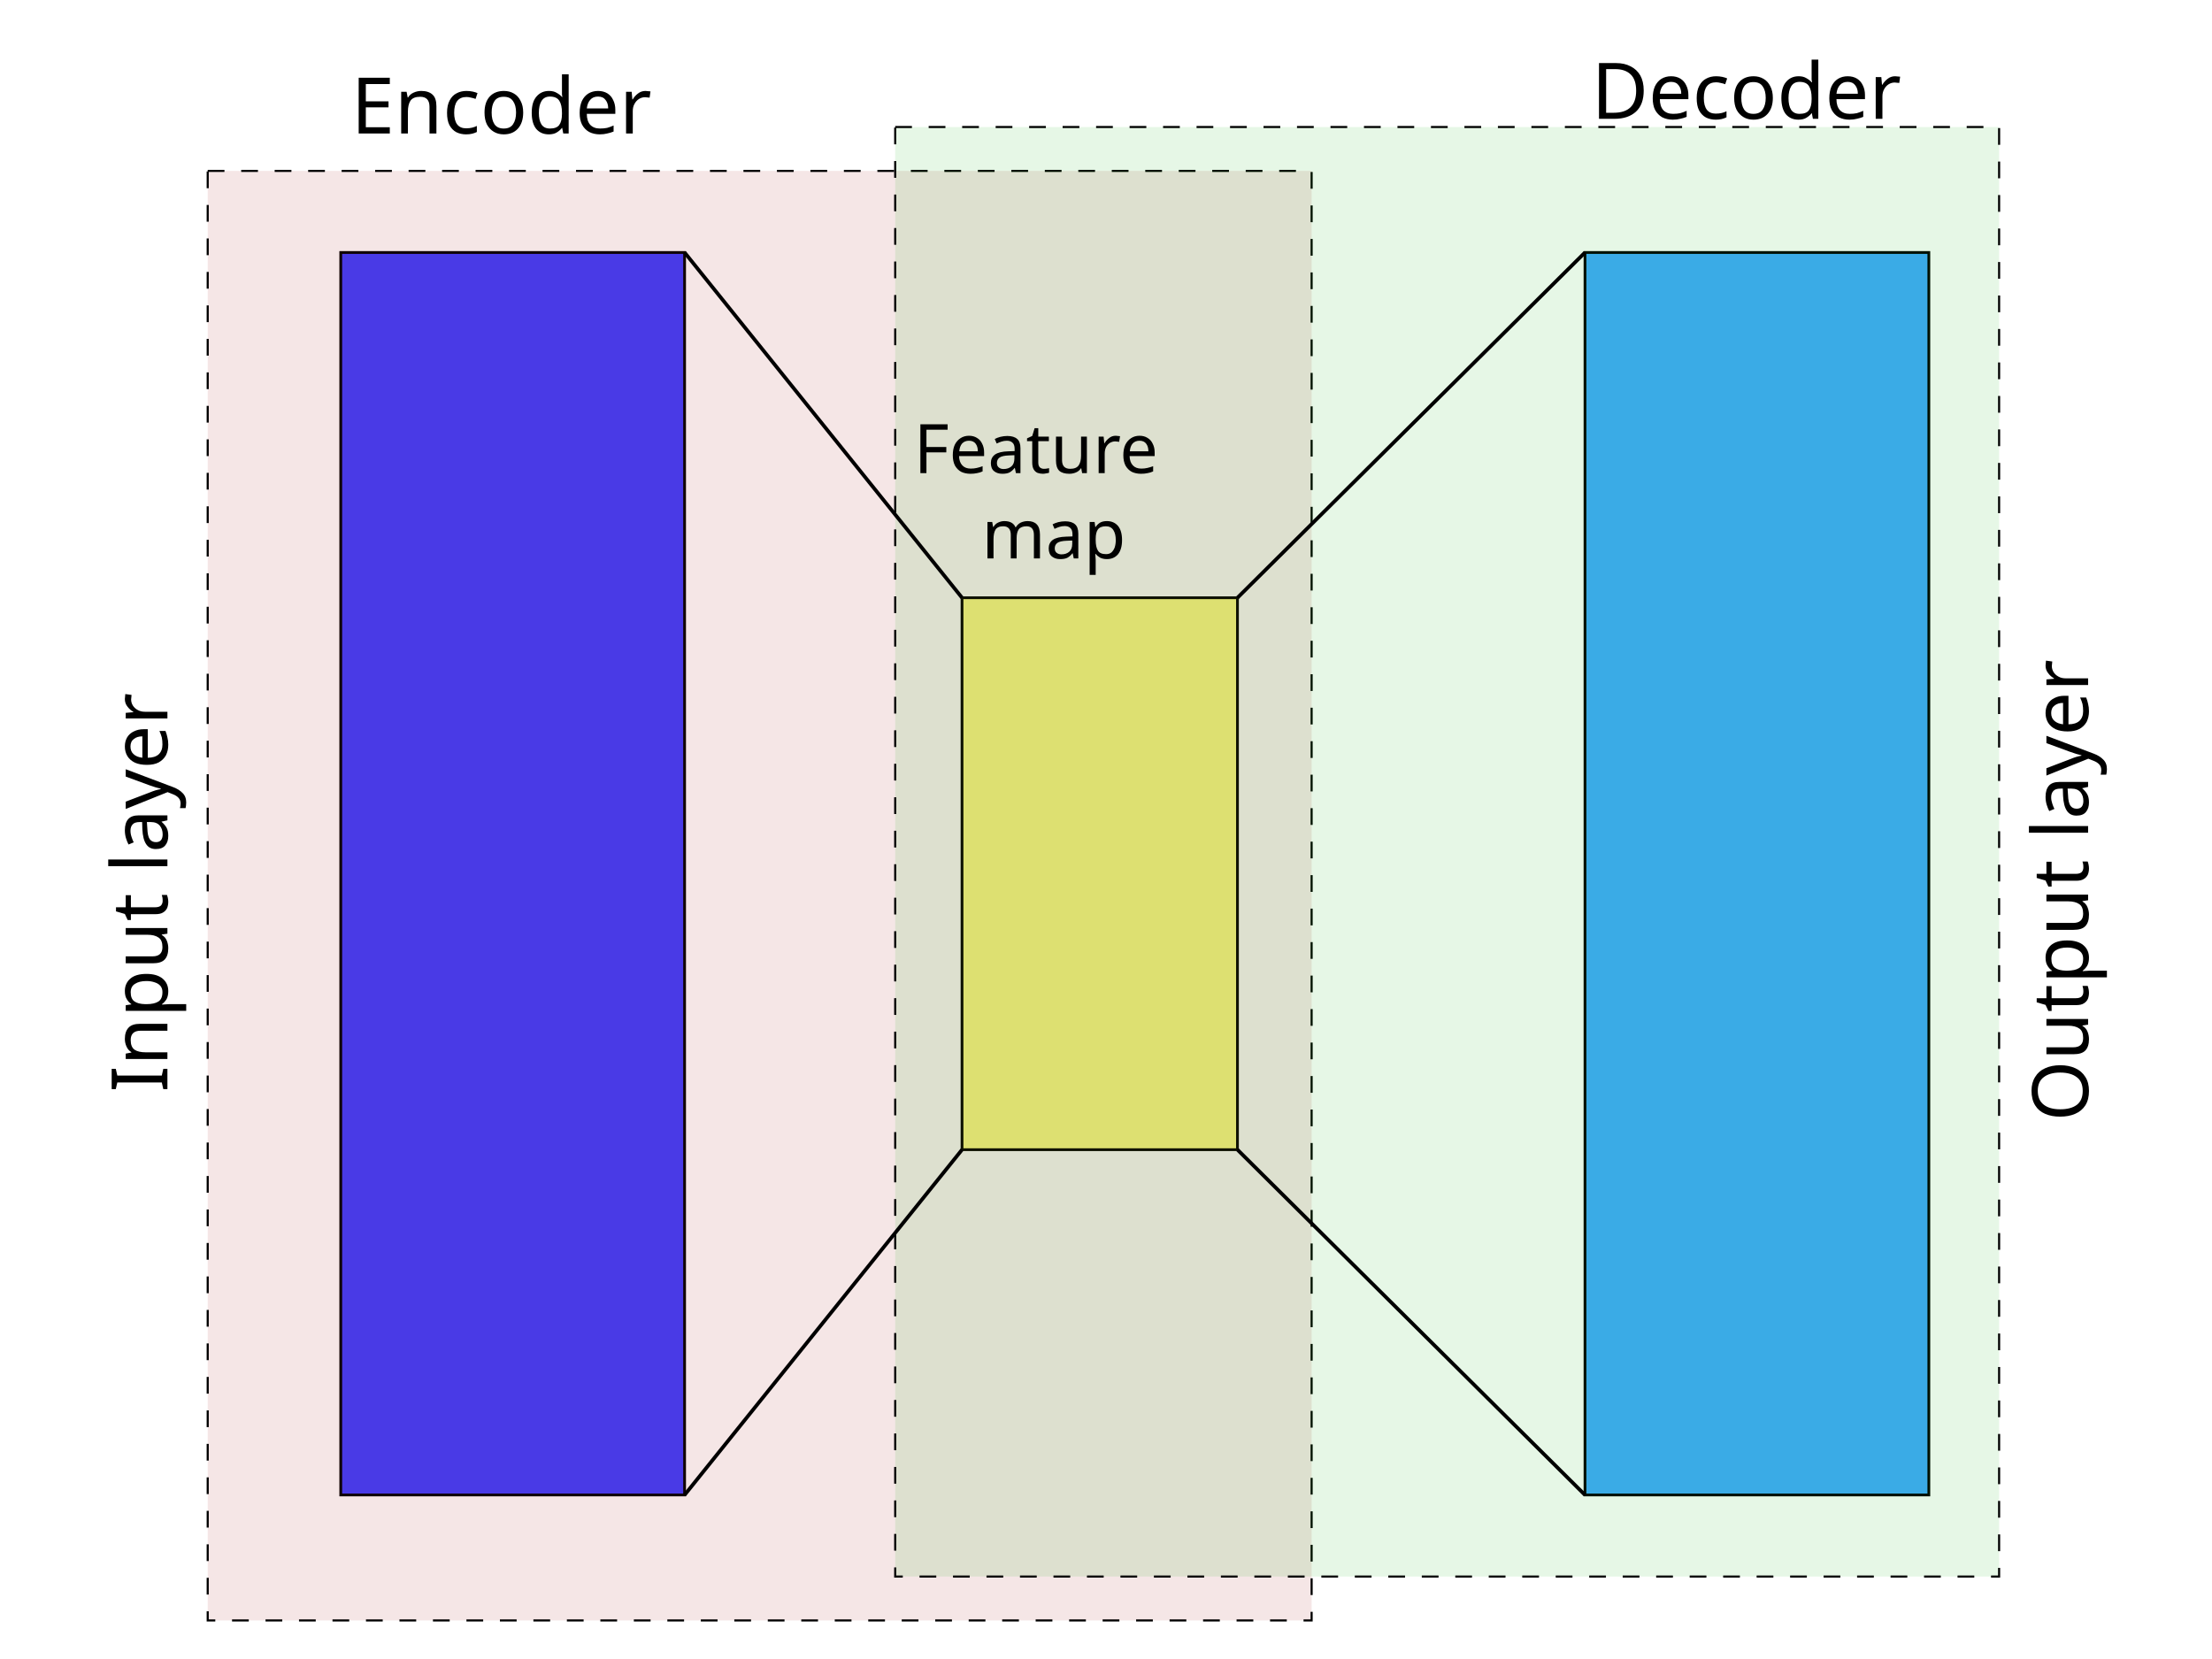
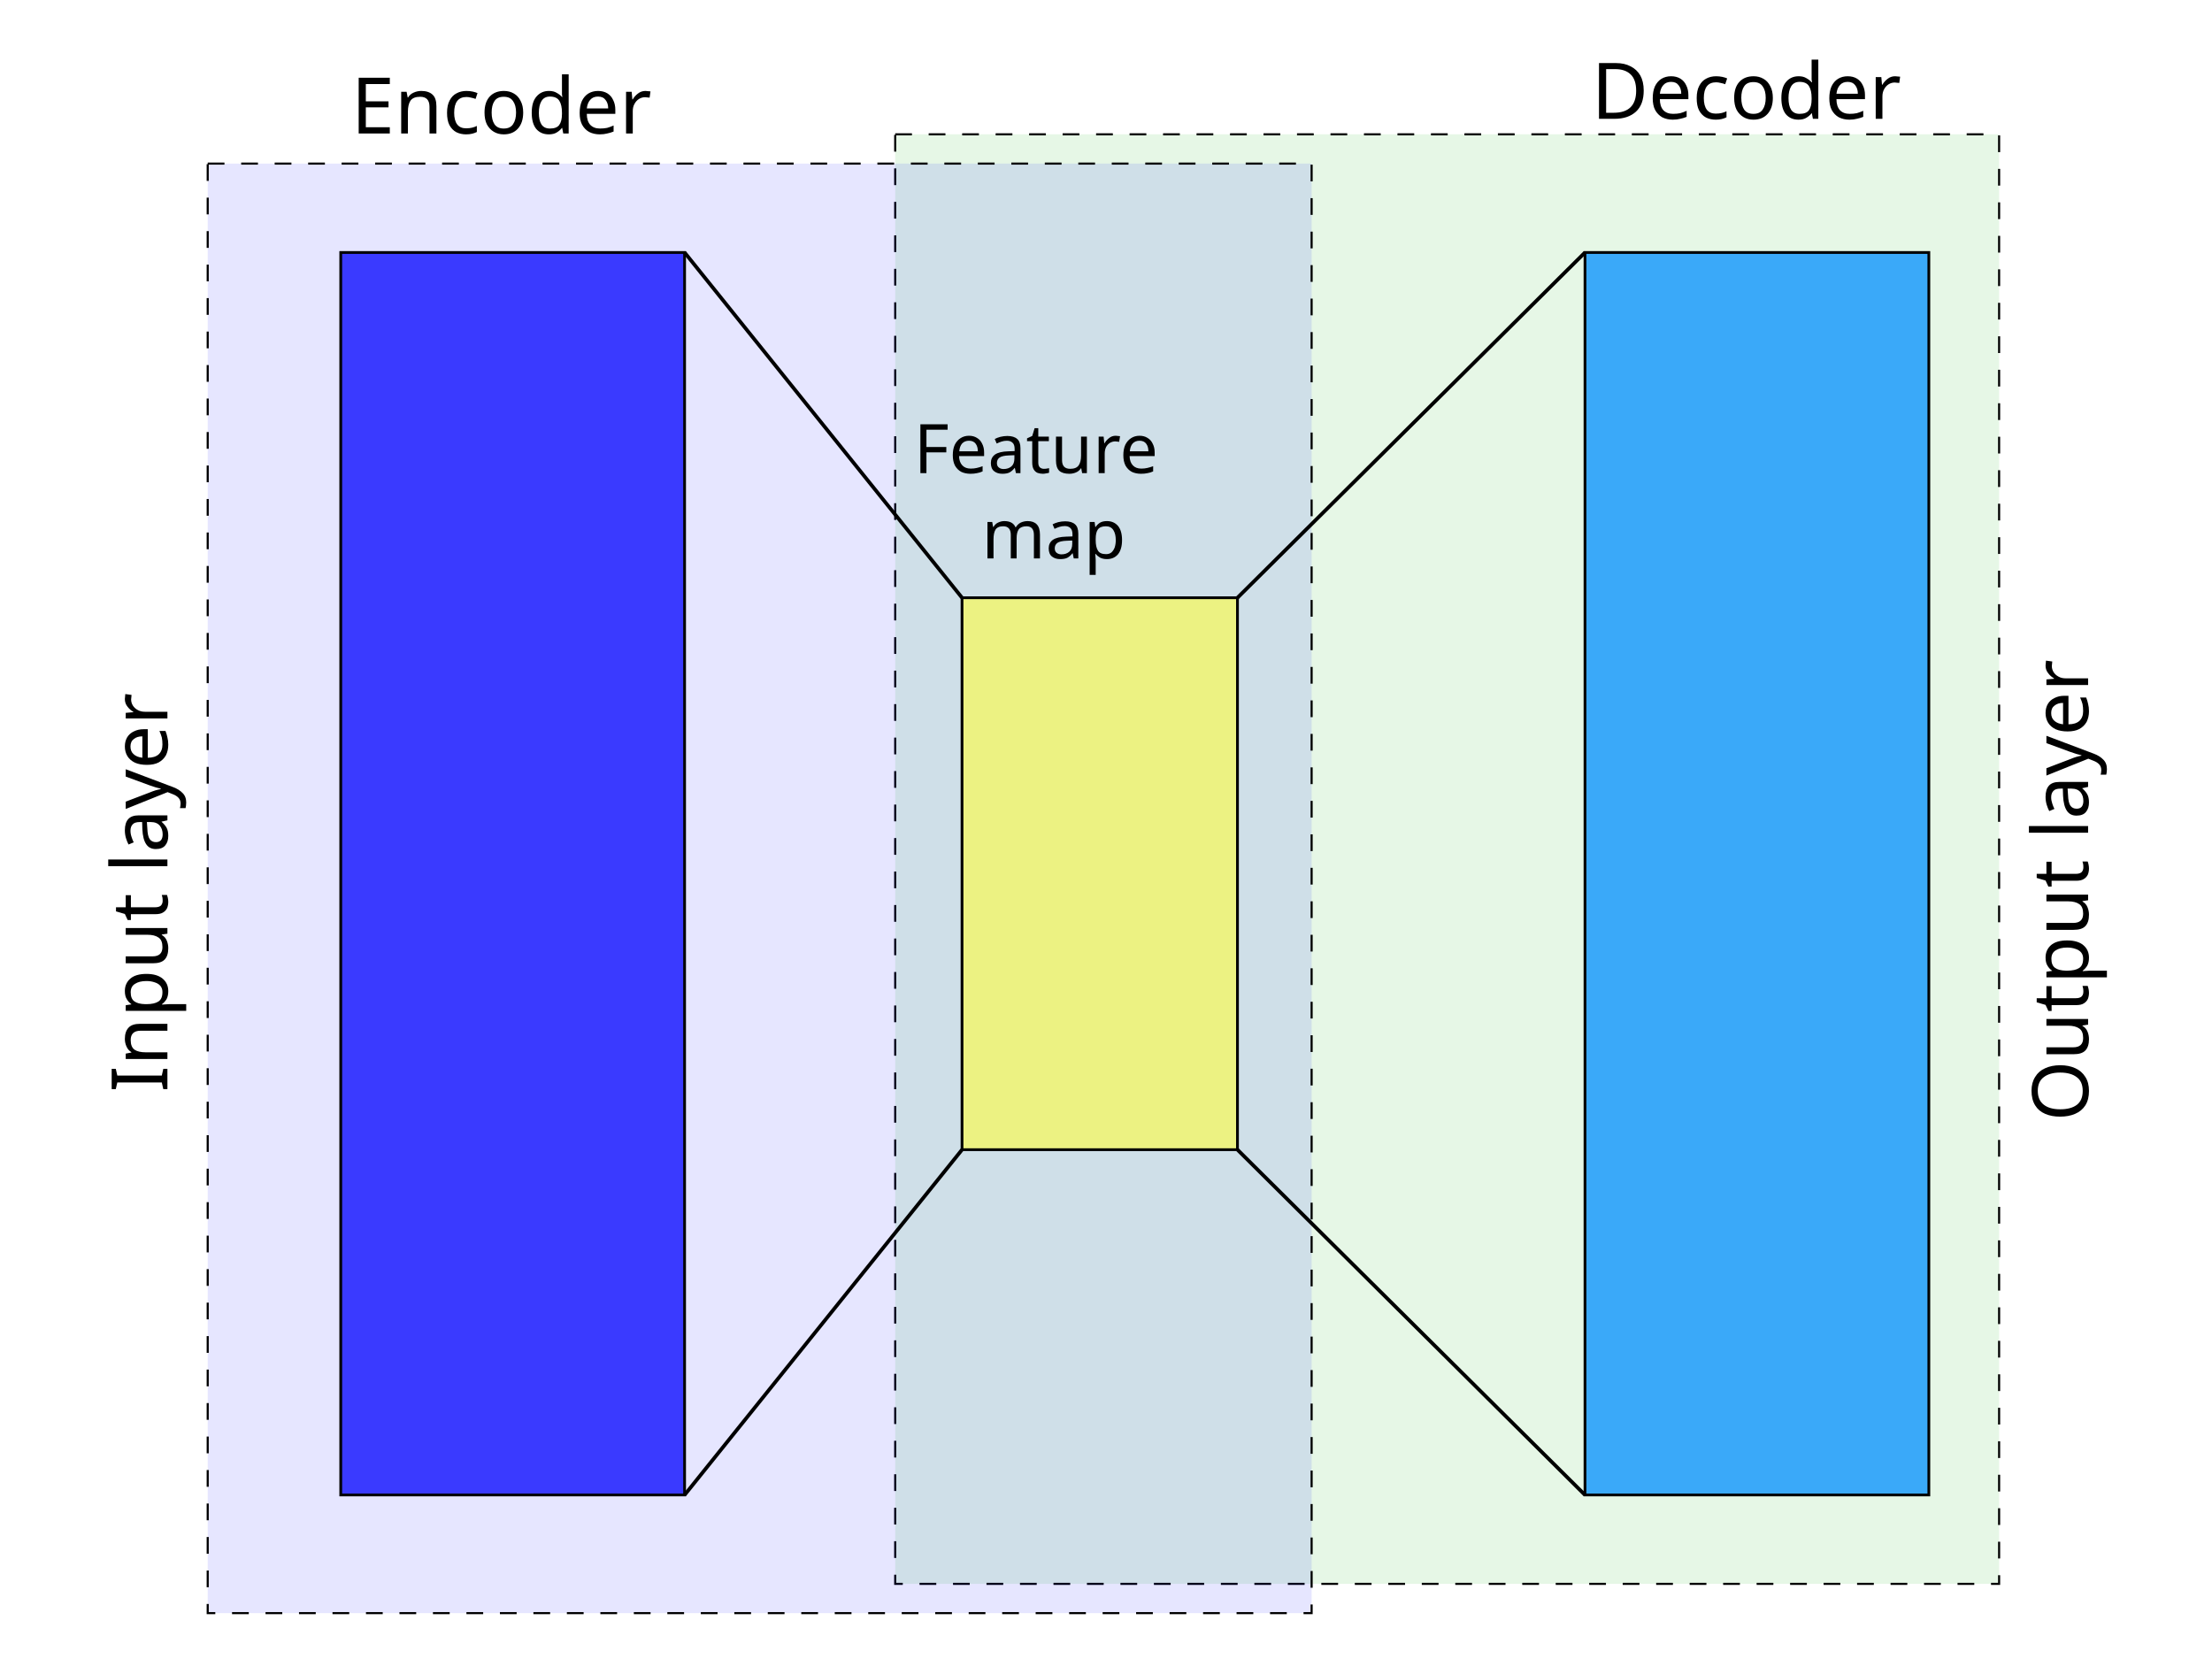
<svg xmlns="http://www.w3.org/2000/svg" width="160mm" height="120mm" viewBox="0 0 160 120" version="1.1" id="svg8">
  <defs id="defs2" />
  <g id="layer1">
+     <rect style="fill:#00ad00;fill-opacity:0.1;stroke:#000000;stroke-width:0.151;stroke-miterlimit:4;stroke-dasharray:1.211, 1.211;stroke-dashoffset:0;stroke-opacity:1" id="rect865-0" width="79.849" height="104.849" x="64.752" y="9.716" />
+     <rect style="fill:#0000ff;fill-opacity:0.1;stroke:#000000;stroke-width:0.151;stroke-miterlimit:4;stroke-dasharray:1.211, 1.211;stroke-dashoffset:0;stroke-opacity:1" id="rect865" width="79.849" height="104.849" x="15.024" y="11.833" />
    <rect style="fill:#0000ff;fill-opacity:0.75;stroke:#000000;stroke-width:0.2;stroke-miterlimit:4;stroke-dasharray:none;stroke-dashoffset:0;stroke-opacity:1" id="rect833" width="24.871" height="89.871" x="24.647" y="18.263" />
    <rect style="fill:#008fff;fill-opacity:0.75;stroke:#000000;stroke-width:0.2;stroke-miterlimit:4;stroke-dasharray:none;stroke-dashoffset:0;stroke-opacity:1" id="rect833-7" width="24.871" height="89.871" x="114.647" y="18.263" />
    <rect style="fill:#ffff3d;fill-opacity:0.594;stroke:#000000;stroke-width:0.2;stroke-miterlimit:4;stroke-dasharray:none;stroke-dashoffset:0;stroke-opacity:1" id="rect833-5" width="19.923" height="39.923" x="69.586" y="43.237" />
-     <rect style="fill:#9f0000;fill-opacity:0.1;stroke:#000000;stroke-width:0.151;stroke-miterlimit:4;stroke-dasharray:1.211, 1.211;stroke-dashoffset:0;stroke-opacity:1" id="rect865" width="79.849" height="104.849" x="15.024" y="12.362" />
-     <rect style="fill:#00ad00;fill-opacity:0.1;stroke:#000000;stroke-width:0.151;stroke-miterlimit:4;stroke-dasharray:1.211, 1.211;stroke-dashoffset:0;stroke-opacity:1" id="rect865-0" width="79.849" height="104.849" x="64.752" y="9.187" />
    <path style="fill:none;stroke:#000000;stroke-width:0.265px;stroke-linecap:butt;stroke-linejoin:miter;stroke-opacity:1" d="m 49.519,18.263 20.067,24.974" id="path890" />
    <path style="fill:none;stroke:#000000;stroke-width:0.265px;stroke-linecap:butt;stroke-linejoin:miter;stroke-opacity:1" d="M 49.519,108.134 69.586,83.16" id="path892" />
    <path style="fill:none;stroke:#000000;stroke-width:0.265px;stroke-linecap:butt;stroke-linejoin:miter;stroke-opacity:1" d="M 89.509,43.237 114.647,18.263" id="path894" />
    <path style="fill:none;stroke:#000000;stroke-width:0.265px;stroke-linecap:butt;stroke-linejoin:miter;stroke-opacity:1" d="M 89.509,83.16 114.647,108.134" id="path896" />
    <text xml:space="preserve" style="font-size:5.644px;line-height:1.25;font-family:sans-serif;stroke-width:0.265" x="25.399" y="9.659" id="text900">
      <tspan id="tspan898" x="25.399" y="9.659" style="font-size:5.644px;stroke-width:0.265">Encoder</tspan>
    </text>
    <text xml:space="preserve" style="font-size:5.644px;line-height:1.25;font-family:sans-serif;stroke-width:0.265" x="115.113" y="8.59" id="text904">
      <tspan id="tspan902" x="115.113" y="8.59" style="font-size:5.644px;stroke-width:0.265">Decoder</tspan>
    </text>
    <text xml:space="preserve" style="font-size:4.939px;line-height:1.25;font-family:sans-serif;stroke-width:0.265" x="79.427" y="34.221" id="text908">
      <tspan id="tspan906" x="79.427" y="34.221" style="text-align:center;text-anchor:middle;stroke-width:0.265">Feature</tspan>
      <tspan x="79.427" y="40.394" style="text-align:center;text-anchor:middle;stroke-width:0.265" id="tspan910">map</tspan>
    </text>
    <text xml:space="preserve" style="font-size:5.644px;line-height:1.25;font-family:sans-serif;stroke-width:0.265" x="-78.999" y="12.113" id="text914" transform="rotate(-90)">
      <tspan id="tspan912" x="-78.999" y="12.113" style="font-size:5.644px;stroke-width:0.265">Input layer</tspan>
    </text>
    <text xml:space="preserve" style="font-size:5.644px;line-height:1.25;font-family:sans-serif;stroke-width:0.265" x="-81.115" y="151.04" id="text918" transform="rotate(-90)">
      <tspan id="tspan916" x="-81.115" y="151.04" style="font-size:5.644px;stroke-width:0.265">Output layer</tspan>
    </text>
  </g>
</svg>
